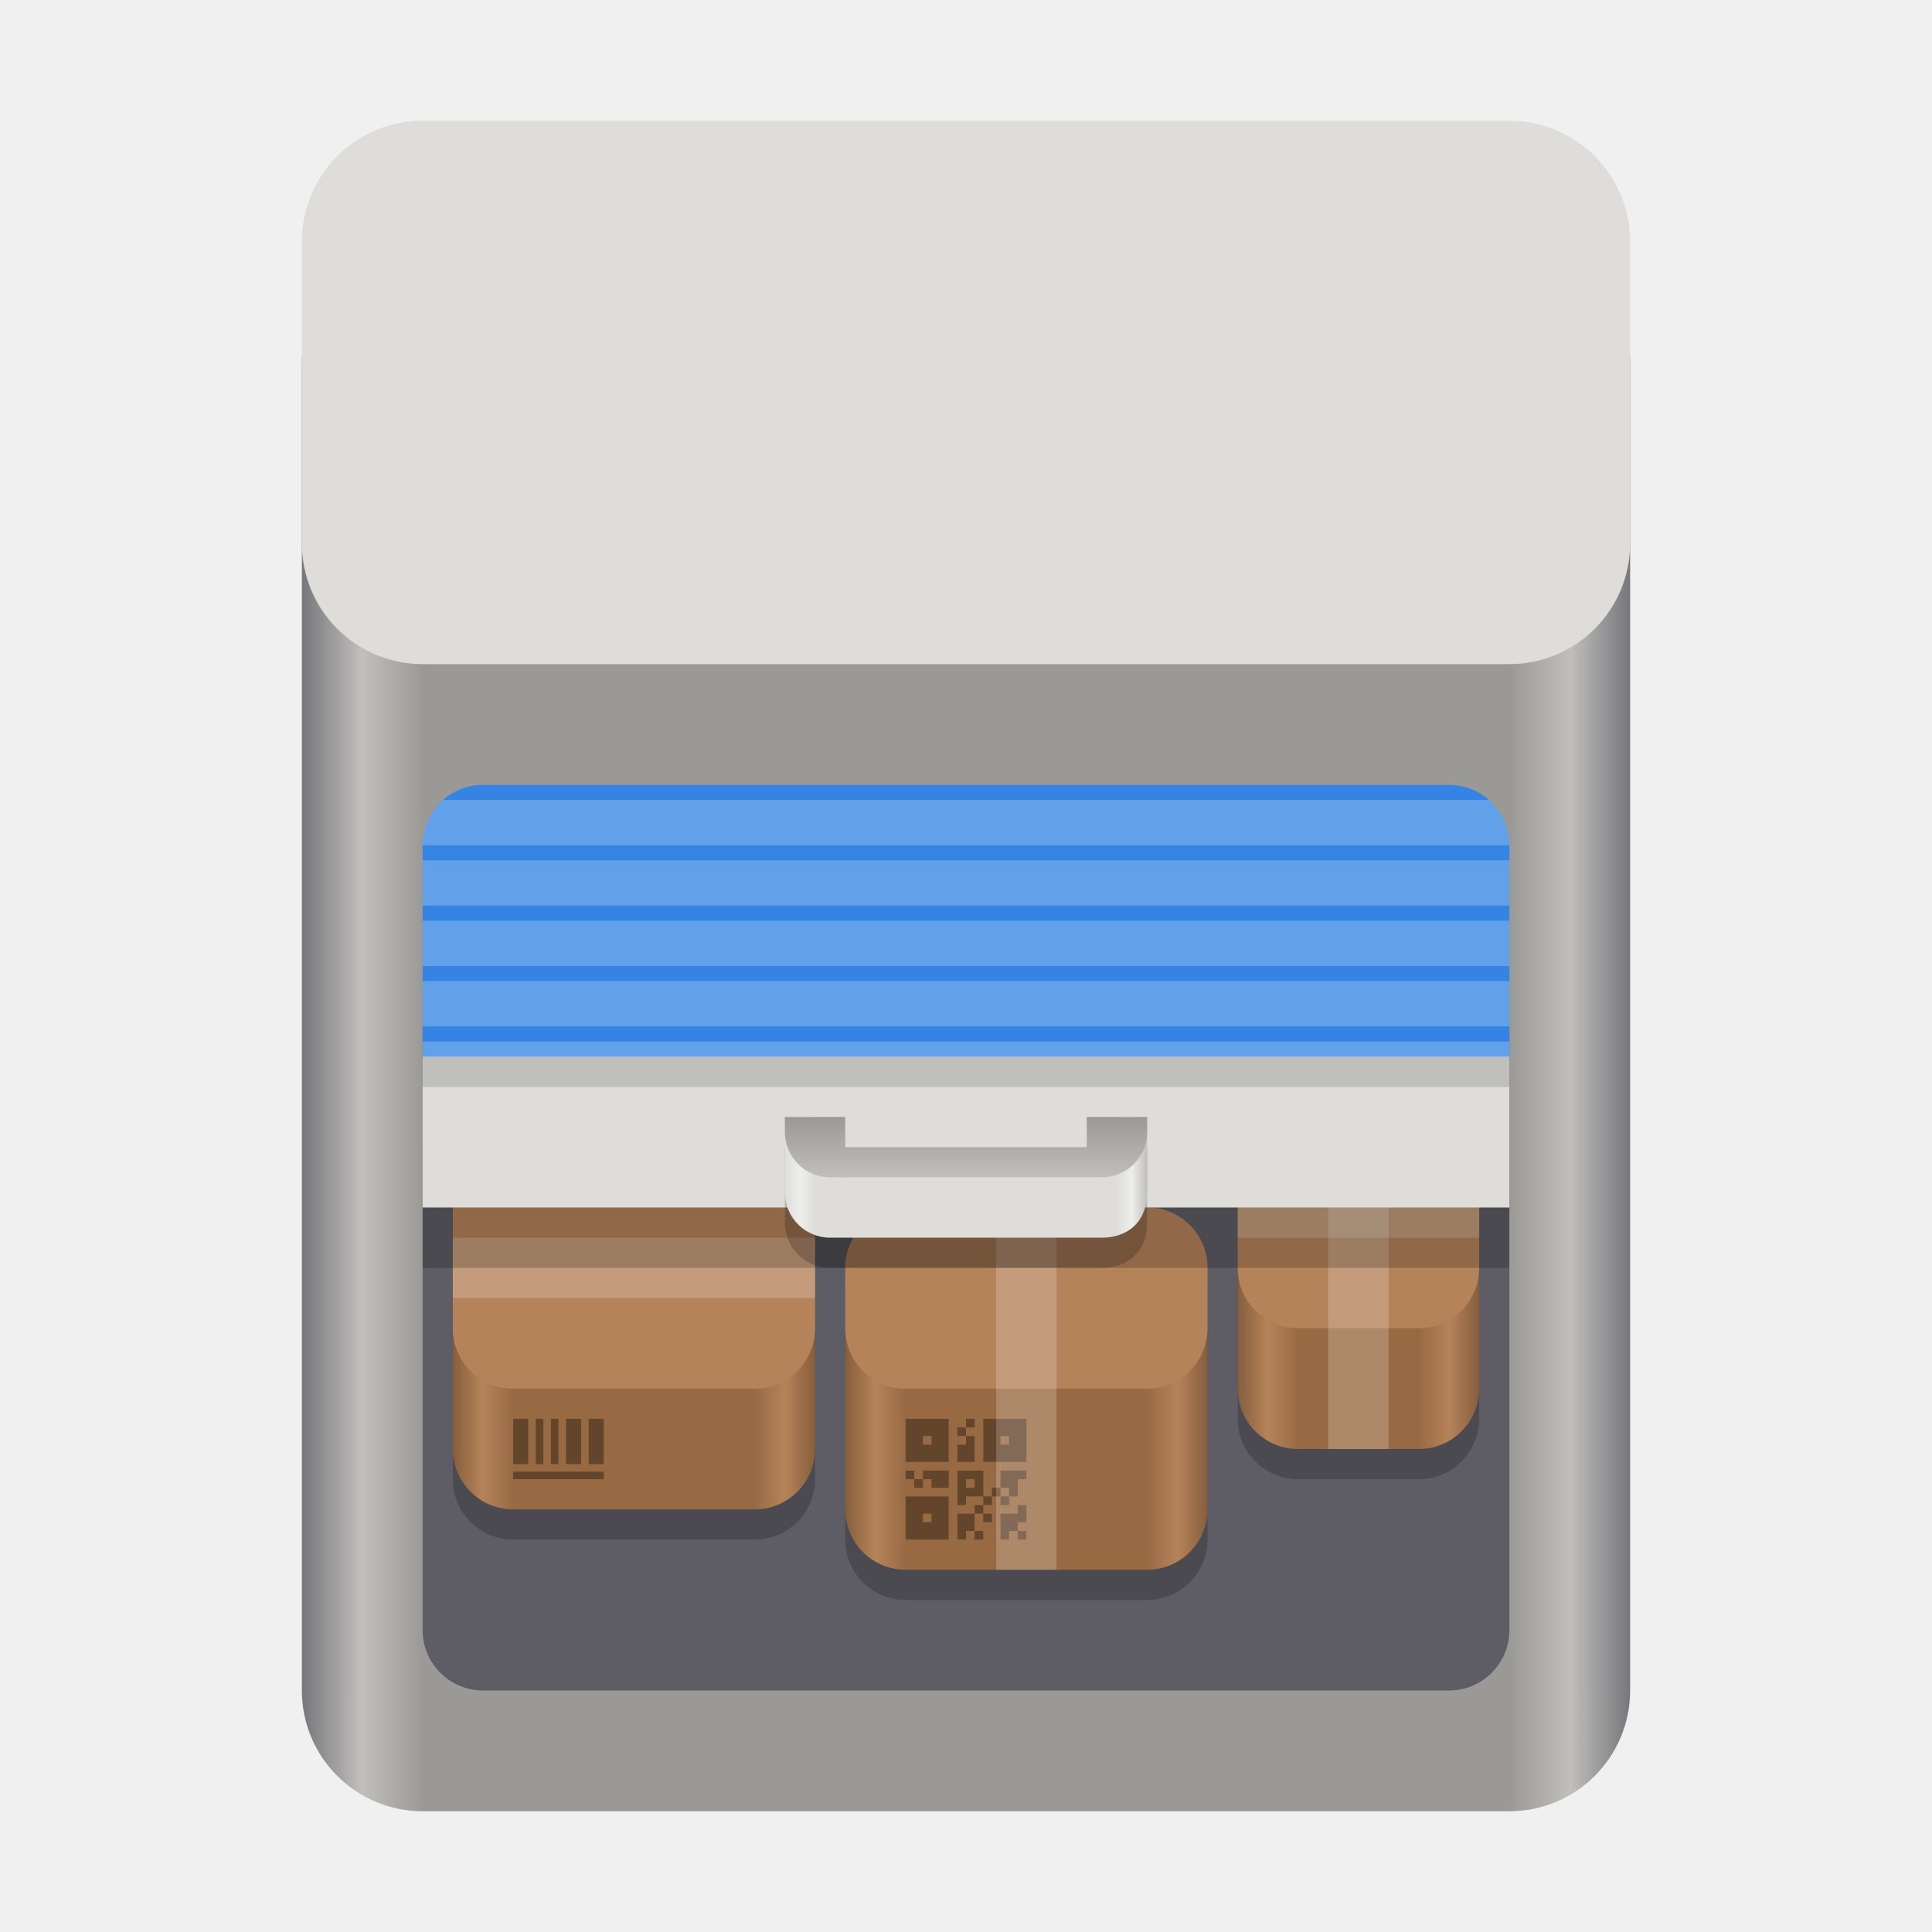
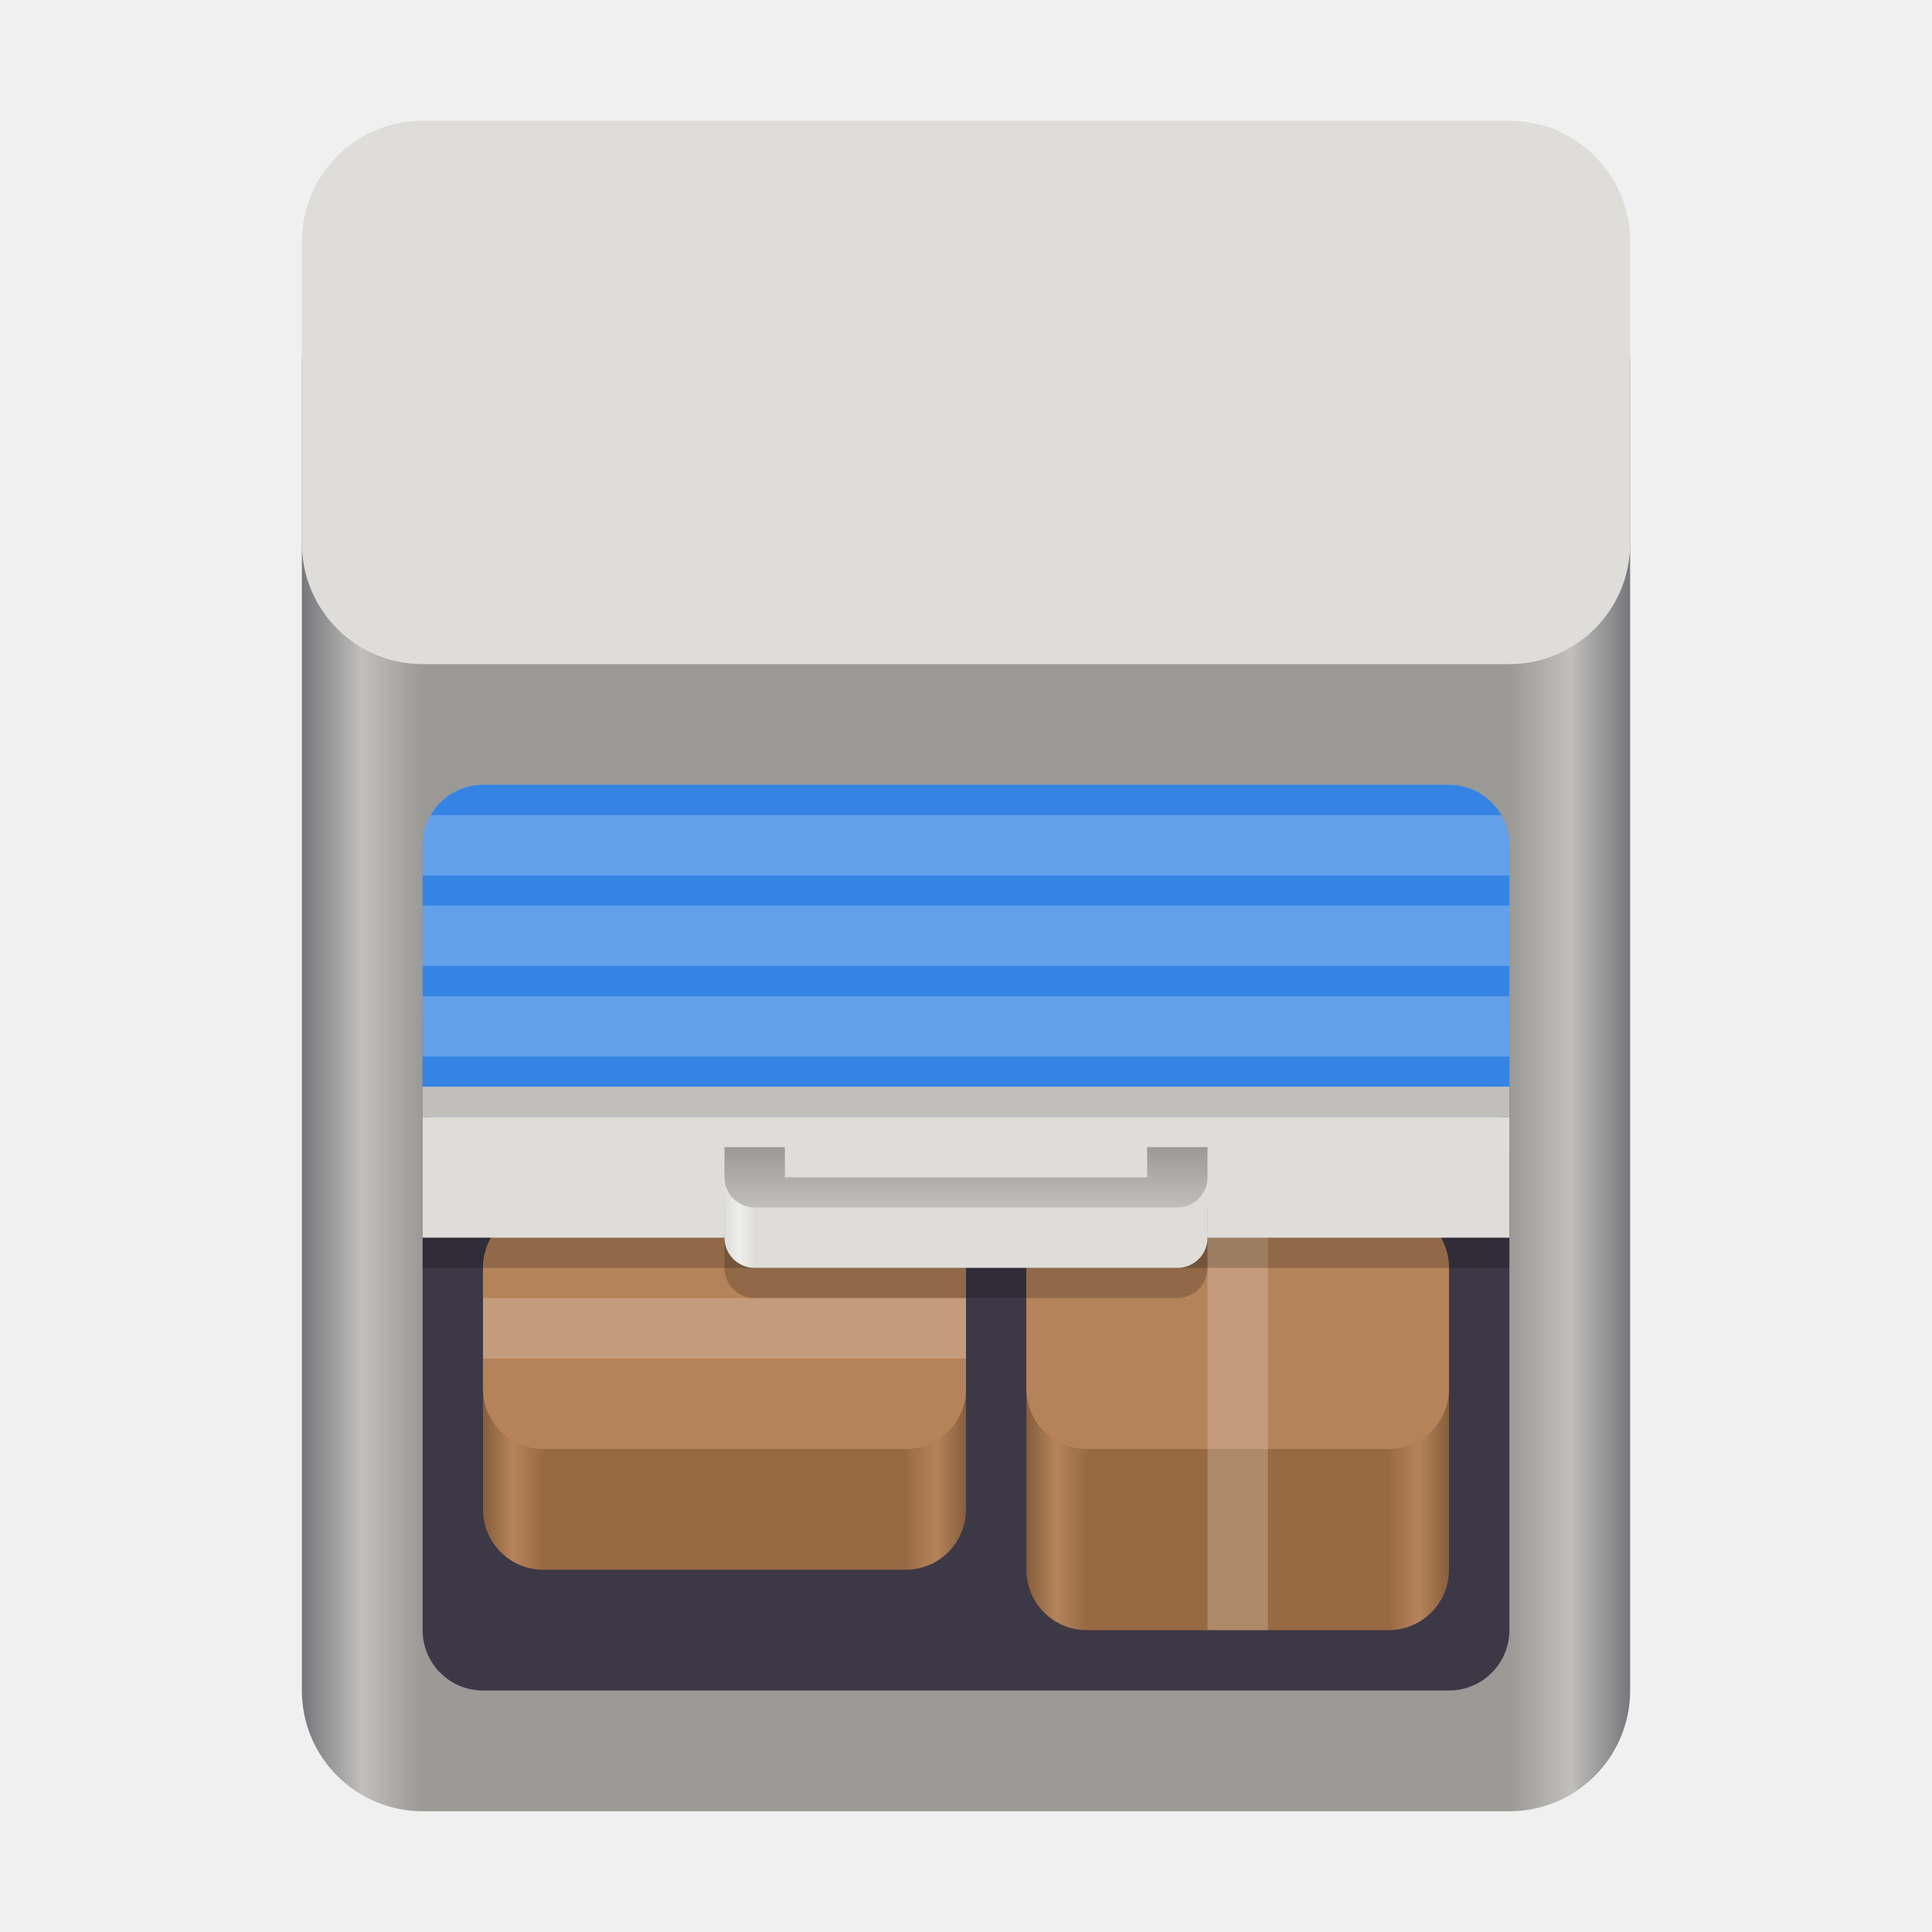
- <svg xmlns="http://www.w3.org/2000/svg" xmlns:xlink="http://www.w3.org/1999/xlink" height="128px" viewBox="0 0 128 128" width="128px">
+ <svg xmlns="http://www.w3.org/2000/svg" height="128px" viewBox="0 0 128 128" width="128px">
  <linearGradient id="a" gradientTransform="matrix(0.196428 0 0 0.342105 2.59702 273.7401)" gradientUnits="userSpaceOnUse" x1="88.597" x2="536.598" y1="-449.394" y2="-449.394">
    <stop offset="0" stop-color="#77767b" />
    <stop offset="0.045" stop-color="#c0bfbc" />
    <stop offset="0.091" stop-color="#9a9996" />
    <stop offset="0.909" stop-color="#9a9996" />
    <stop offset="0.955" stop-color="#c0bfbc" />
    <stop offset="1" stop-color="#77767b" />
  </linearGradient>
-   <linearGradient id="b" gradientUnits="userSpaceOnUse" x1="82" x2="98" y1="96" y2="96">
+   <linearGradient id="b" gradientUnits="userSpaceOnUse" x1="32" x2="64" y1="104" y2="104">
    <stop offset="0" stop-color="#865e3c" />
-     <stop offset="0.125" stop-color="#b5835a" />
-     <stop offset="0.25" stop-color="#986a44" />
-     <stop offset="0.75" stop-color="#986a44" />
-     <stop offset="0.875" stop-color="#b5835a" />
+     <stop offset="0.062" stop-color="#b5835a" />
+     <stop offset="0.125" stop-color="#986a44" />
+     <stop offset="0.875" stop-color="#986a44" />
+     <stop offset="0.938" stop-color="#b5835a" />
    <stop offset="1" stop-color="#865e3c" />
  </linearGradient>
  <filter id="c" height="100%" width="100%" x="0%" y="0%">
    <feColorMatrix in="SourceGraphic" type="matrix" values="0 0 0 0 1 0 0 0 0 1 0 0 0 0 1 0 0 0 1 0" />
  </filter>
  <mask id="d">
    <g filter="url(#c)">
      <rect fill-opacity="0.2" height="128" width="128" />
    </g>
  </mask>
  <clipPath id="e">
    <rect height="152" width="192" />
  </clipPath>
-   <mask id="f">
+   <linearGradient id="f" gradientUnits="userSpaceOnUse" x1="68" x2="96" y1="108" y2="108">
+     <stop offset="0" stop-color="#865e3c" />
+     <stop offset="0.071" stop-color="#b5835a" />
+     <stop offset="0.143" stop-color="#986a44" />
+     <stop offset="0.857" stop-color="#986a44" />
+     <stop offset="0.929" stop-color="#b5835a" />
+     <stop offset="1" stop-color="#865e3c" />
+   </linearGradient>
+   <mask id="g">
    <g filter="url(#c)">
      <rect fill-opacity="0.2" height="128" width="128" />
    </g>
  </mask>
-   <clipPath id="g">
+   <clipPath id="h">
    <rect height="152" width="192" />
  </clipPath>
-   <linearGradient id="h" gradientUnits="userSpaceOnUse">
-     <stop offset="0" stop-color="#865e3c" />
-     <stop offset="0.083" stop-color="#b5835a" />
-     <stop offset="0.167" stop-color="#986a44" />
-     <stop offset="0.833" stop-color="#986a44" />
-     <stop offset="0.917" stop-color="#b5835a" />
-     <stop offset="1" stop-color="#865e3c" />
-   </linearGradient>
-   <linearGradient id="i" x1="56" x2="80" xlink:href="#h" y1="104" y2="104" />
-   <mask id="j">
-     <g filter="url(#c)">
-       <rect fill-opacity="0.2" height="128" width="128" />
-     </g>
-   </mask>
+   <clipPath id="i">
+     <path d="m 28 52 h 72 v 2 h -72 z m 0 0" />
+   </clipPath>
+   <clipPath id="j">
+     <path d="m 32 52 h 64 c 2.211 0 4 1.789 4 4 v 16 c 0 2.211 -1.789 4 -4 4 h -64 c -2.211 0 -4 -1.789 -4 -4 v -16 c 0 -2.211 1.789 -4 4 -4 z m 0 0" />
+   </clipPath>
  <clipPath id="k">
-     <rect height="152" width="192" />
+     <path d="m 28 58 h 72 v 2 h -72 z m 0 0" />
  </clipPath>
-   <linearGradient id="l" x1="30" x2="54" xlink:href="#h" y1="100" y2="100" />
-   <mask id="m">
-     <g filter="url(#c)">
-       <rect fill-opacity="0.2" height="128" width="128" />
-     </g>
-   </mask>
+   <clipPath id="l">
+     <path d="m 32 52 h 64 c 2.211 0 4 1.789 4 4 v 16 c 0 2.211 -1.789 4 -4 4 h -64 c -2.211 0 -4 -1.789 -4 -4 v -16 c 0 -2.211 1.789 -4 4 -4 z m 0 0" />
+   </clipPath>
+   <clipPath id="m">
+     <path d="m 28 64 h 72 v 2 h -72 z m 0 0" />
+   </clipPath>
  <clipPath id="n">
-     <rect height="152" width="192" />
+     <path d="m 32 52 h 64 c 2.211 0 4 1.789 4 4 v 16 c 0 2.211 -1.789 4 -4 4 h -64 c -2.211 0 -4 -1.789 -4 -4 v -16 c 0 -2.211 1.789 -4 4 -4 z m 0 0" />
  </clipPath>
  <clipPath id="o">
-     <path d="m 28 52 h 72 v 1 h -72 z m 0 0" />
+     <path d="m 28 70 h 72 v 2 h -72 z m 0 0" />
  </clipPath>
  <clipPath id="p">
    <path d="m 32 52 h 64 c 2.211 0 4 1.789 4 4 v 16 c 0 2.211 -1.789 4 -4 4 h -64 c -2.211 0 -4 -1.789 -4 -4 v -16 c 0 -2.211 1.789 -4 4 -4 z m 0 0" />
  </clipPath>
  <clipPath id="q">
-     <path d="m 28 56 h 72 v 1 h -72 z m 0 0" />
+     <path d="m 48 78 h 4 v 2 h -4 z m 0 2 h 32 v 6 h -32 z m 0 0" />
  </clipPath>
  <clipPath id="r">
-     <path d="m 32 52 h 64 c 2.211 0 4 1.789 4 4 v 16 c 0 2.211 -1.789 4 -4 4 h -64 c -2.211 0 -4 -1.789 -4 -4 v -16 c 0 -2.211 1.789 -4 4 -4 z m 0 0" />
+     <path d="m 48 76 h 4 v 2 h -4 z m 0 2 h 32 v 6 h -32 z m 0 0" />
  </clipPath>
-   <clipPath id="s">
-     <path d="m 28 60 h 72 v 1 h -72 z m 0 0" />
-   </clipPath>
-   <clipPath id="t">
-     <path d="m 32 52 h 64 c 2.211 0 4 1.789 4 4 v 16 c 0 2.211 -1.789 4 -4 4 h -64 c -2.211 0 -4 -1.789 -4 -4 v -16 c 0 -2.211 1.789 -4 4 -4 z m 0 0" />
-   </clipPath>
-   <clipPath id="u">
-     <path d="m 28 64 h 72 v 1 h -72 z m 0 0" />
-   </clipPath>
-   <clipPath id="v">
-     <path d="m 32 52 h 64 c 2.211 0 4 1.789 4 4 v 16 c 0 2.211 -1.789 4 -4 4 h -64 c -2.211 0 -4 -1.789 -4 -4 v -16 c 0 -2.211 1.789 -4 4 -4 z m 0 0" />
-   </clipPath>
-   <clipPath id="w">
-     <path d="m 28 68 h 72 v 1 h -72 z m 0 0" />
-   </clipPath>
-   <clipPath id="x">
-     <path d="m 32 52 h 64 c 2.211 0 4 1.789 4 4 v 16 c 0 2.211 -1.789 4 -4 4 h -64 c -2.211 0 -4 -1.789 -4 -4 v -16 c 0 -2.211 1.789 -4 4 -4 z m 0 0" />
-   </clipPath>
-   <linearGradient id="y" gradientTransform="matrix(1 0 0 -1 1.999701 300)" gradientUnits="userSpaceOnUse" x1="50" x2="74" y1="226" y2="226">
+   <linearGradient id="s" gradientUnits="userSpaceOnUse" x1="48" x2="88" y1="84" y2="84">
    <stop offset="0" stop-color="#deddda" />
-     <stop offset="0.042" stop-color="#eeeeec" />
-     <stop offset="0.083" stop-color="#deddda" />
-     <stop offset="0.917" stop-color="#deddda" />
-     <stop offset="0.958" stop-color="#eeeeec" />
+     <stop offset="0.025" stop-color="#eeeeec" />
+     <stop offset="0.05" stop-color="#deddda" />
+     <stop offset="0.95" stop-color="#deddda" />
+     <stop offset="0.975" stop-color="#eeeeec" />
    <stop offset="1" stop-color="#c0bfbc" />
  </linearGradient>
-   <linearGradient id="z" gradientTransform="matrix(1 0 0 -1 -0.000299 278)" gradientUnits="userSpaceOnUse" x1="64" x2="64" y1="204" y2="200">
+   <linearGradient id="t" gradientUnits="userSpaceOnUse" x1="64" x2="64" y1="76" y2="80">
    <stop offset="0" stop-color="#9a9996" />
    <stop offset="1" stop-color="#c0bfbc" />
  </linearGradient>
  <path d="m 28 16 h 72 c 4.418 0 8 3.582 8 8 v 88 c 0 4.418 -3.582 8 -8 8 h -72 c -4.418 0 -8 -3.582 -8 -8 v -88 c 0 -4.418 3.582 -8 8 -8 z m 0 0" fill="url(#a)" />
  <path d="m 28 8 h 72 c 4.418 0 8 3.582 8 8 v 20 c 0 4.418 -3.582 8 -8 8 h -72 c -4.418 0 -8 -3.582 -8 -8 v -20 c 0 -4.418 3.582 -8 8 -8 z m 0 0" fill="#deddda" />
-   <path d="m 32 64 h 64 c 2.211 0 4 1.789 4 4 v 40 c 0 2.211 -1.789 4 -4 4 h -64 c -2.211 0 -4 -1.789 -4 -4 v -40 c 0 -2.211 1.789 -4 4 -4 z m 0 0" fill="#5e5c64" />
-   <path d="m 86 74 h 8 c 2.211 0 4 1.789 4 4 v 16 c 0 2.211 -1.789 4 -4 4 h -8 c -2.211 0 -4 -1.789 -4 -4 v -16 c 0 -2.211 1.789 -4 4 -4 z m 0 0" fill-opacity="0.2" />
-   <path d="m 34 78 h 16 c 2.211 0 4 1.789 4 4 v 16 c 0 2.211 -1.789 4 -4 4 h -16 c -2.211 0 -4 -1.789 -4 -4 v -16 c 0 -2.211 1.789 -4 4 -4 z m 0 0" fill-opacity="0.2" />
-   <path d="m 60 82 h 16 c 2.211 0 4 1.789 4 4 v 16 c 0 2.211 -1.789 4 -4 4 h -16 c -2.211 0 -4 -1.789 -4 -4 v -16 c 0 -2.211 1.789 -4 4 -4 z m 0 0" fill-opacity="0.2" />
-   <path d="m 86 72 h 8 c 2.211 0 4 1.789 4 4 v 16 c 0 2.211 -1.789 4 -4 4 h -8 c -2.211 0 -4 -1.789 -4 -4 v -16 c 0 -2.211 1.789 -4 4 -4 z m 0 0" fill="url(#b)" />
-   <path d="m 86 72 h 8 c 2.211 0 4 1.789 4 4 v 8 c 0 2.211 -1.789 4 -4 4 h -8 c -2.211 0 -4 -1.789 -4 -4 v -8 c 0 -2.211 1.789 -4 4 -4 z m 0 0" fill="#b5835a" />
+   <path d="m 32 64 h 64 c 2.211 0 4 1.789 4 4 v 40 c 0 2.211 -1.789 4 -4 4 h -64 c -2.211 0 -4 -1.789 -4 -4 v -40 c 0 -2.211 1.789 -4 4 -4 z m 0 0" fill="#3d3846" />
+   <path d="m 36 80 h 24 c 2.211 0 4 1.789 4 4 v 16 c 0 2.211 -1.789 4 -4 4 h -24 c -2.211 0 -4 -1.789 -4 -4 v -16 c 0 -2.211 1.789 -4 4 -4 z m 0 0" fill="url(#b)" />
+   <path d="m 36 80 h 24 c 2.211 0 4 1.789 4 4 v 8 c 0 2.211 -1.789 4 -4 4 h -24 c -2.211 0 -4 -1.789 -4 -4 v -8 c 0 -2.211 1.789 -4 4 -4 z m 0 0" fill="#b5835a" />
  <g clip-path="url(#e)" mask="url(#d)" transform="matrix(1 0 0 1 -8 -16)">
-     <path d="m 100 88 v 24 h -4 v -24 z m 0 0" fill="#ffffff" />
+     <path d="m 40 102 h 32 v 4 h -32 z m 0 0" fill="#ffffff" />
  </g>
-   <g clip-path="url(#g)" mask="url(#f)" transform="matrix(1 0 0 1 -8 -16)">
-     <path d="m 90 94 h 16 v 4 h -16 z m 0 0" fill="#ffffff" />
-   </g>
-   <path d="m 60 80 h 16 c 2.211 0 4 1.789 4 4 v 16 c 0 2.211 -1.789 4 -4 4 h -16 c -2.211 0 -4 -1.789 -4 -4 v -16 c 0 -2.211 1.789 -4 4 -4 z m 0 0" fill="url(#i)" />
-   <path d="m 60 80 h 16 c 2.211 0 4 1.789 4 4 v 4 c 0 2.211 -1.789 4 -4 4 h -16 c -2.211 0 -4 -1.789 -4 -4 v -4 c 0 -2.211 1.789 -4 4 -4 z m 0 0" fill="#b5835a" />
-   <path d="m 60 94 v 2.855 h 2.855 v -2.855 z m 4 0 v 0.57 h 0.57 v -0.57 z m 0 0.57 h -0.57 v 0.574 h 0.57 z m 0 0.574 v 0.57 h -0.57 v 1.141 h 1.141 v -1.711 z m 1.145 -1.145 v 2.855 h 2.855 v -2.855 z m -4 1.145 h 0.57 v 0.57 h -0.57 z m 5.141 0 h 0.57 v 0.57 h -0.57 z m -6.285 2.285 v 0.57 h 0.57 v -0.57 z m 0.57 0.57 v 0.57 h 0.574 v -0.57 z m 0.574 0 h 0.57 v 0.57 h 1.141 v -1.141 h -1.711 z m 2.285 -0.57 v 2.285 h 0.57 v -0.57 h 1.145 v -1.715 z m 1.715 1.715 v 0.57 h 0.57 v -0.57 z m 0.57 0 h 0.57 v -0.574 h -0.57 z m 0.57 -0.574 h 0.57 v 0.574 h 0.574 v -1.145 h 0.57 v -0.57 h -1.715 z m 0.57 0.574 h -0.57 v 0.57 h 0.57 z m -1.711 0.57 h -0.574 v 0.57 h 0.574 z m 0 0.57 v 0.57 h 0.57 v -0.57 z m -0.574 0 h -1.141 v 1.715 h 0.57 v -0.57 h 0.57 z m 0 1.145 v 0.57 h 0.574 v -0.57 z m -0.57 -3.43 h 0.57 v 0.57 h -0.57 z m -4 1.145 v 2.855 h 2.855 v -2.855 z m 7.43 0.57 v 0.57 h -1.145 v 1.715 h 0.57 v -0.57 h 0.574 v -0.574 h 0.57 v -1.141 z m 0 1.715 v 0.57 h 0.57 v -0.57 z m -6.285 -1.145 h 0.57 v 0.57 h -0.57 z m 0 0" fill="#63452c" />
-   <g clip-path="url(#k)" mask="url(#j)" transform="matrix(1 0 0 1 -8 -16)">
-     <path d="m 78 96 v 24 h -4 v -24 z m 0 0" fill="#ffffff" />
-   </g>
-   <path d="m 34 76 h 16 c 2.211 0 4 1.789 4 4 v 16 c 0 2.211 -1.789 4 -4 4 h -16 c -2.211 0 -4 -1.789 -4 -4 v -16 c 0 -2.211 1.789 -4 4 -4 z m 0 0" fill="url(#l)" />
-   <path d="m 34 76 h 16 c 2.211 0 4 1.789 4 4 v 8 c 0 2.211 -1.789 4 -4 4 h -16 c -2.211 0 -4 -1.789 -4 -4 v -8 c 0 -2.211 1.789 -4 4 -4 z m 0 0" fill="#b5835a" />
-   <g clip-path="url(#n)" mask="url(#m)" transform="matrix(1 0 0 1 -8 -16)">
-     <path d="m 38 98 h 24 v 4 h -24 z m 0 0" fill="#ffffff" />
+   <path d="m 72 80 h 20 c 2.211 0 4 1.789 4 4 v 20 c 0 2.211 -1.789 4 -4 4 h -20 c -2.211 0 -4 -1.789 -4 -4 v -20 c 0 -2.211 1.789 -4 4 -4 z m 0 0" fill="url(#f)" />
+   <path d="m 72 80 h 20 c 2.211 0 4 1.789 4 4 v 8 c 0 2.211 -1.789 4 -4 4 h -20 c -2.211 0 -4 -1.789 -4 -4 v -8 c 0 -2.211 1.789 -4 4 -4 z m 0 0" fill="#b5835a" />
+   <g clip-path="url(#h)" mask="url(#g)" transform="matrix(1 0 0 1 -8 -16)">
+     <path d="m 92 96 v 28 h -4 v -28 z m 0 0" fill="#ffffff" />
  </g>
  <path d="m 32 52 h 64 c 2.211 0 4 1.789 4 4 v 16 c 0 2.211 -1.789 4 -4 4 h -64 c -2.211 0 -4 -1.789 -4 -4 v -16 c 0 -2.211 1.789 -4 4 -4 z m 0 0" fill="#62a0ea" />
-   <path d="m 28 76 h 72 v 8 h -72 z m 0 0" fill-opacity="0.2" />
-   <path d="m 28 72 h 72 v 8 h -72 z m 0 0" fill="#deddda" />
+   <g clip-path="url(#i)">
+     <g clip-path="url(#j)">
+       <path d="m 28 52 h 72 v 2 h -72 z m 0 0" fill="#3584e4" />
+     </g>
+   </g>
+   <g clip-path="url(#k)">
+     <g clip-path="url(#l)">
+       <path d="m 28 58 h 72 v 2 h -72 z m 0 0" fill="#3584e4" />
+     </g>
+   </g>
+   <g clip-path="url(#m)">
+     <g clip-path="url(#n)">
+       <path d="m 28 64 h 72 v 2 h -72 z m 0 0" fill="#3584e4" />
+     </g>
+   </g>
  <g clip-path="url(#o)">
    <g clip-path="url(#p)">
-       <path d="m 28 52 h 72 v 1 h -72 z m 0 0" fill="#3584e4" />
+       <path d="m 28 70 h 72 v 2 h -72 z m 0 0" fill="#3584e4" />
    </g>
  </g>
+   <path d="m 28 76 h 72 v 8 h -72 z m 0 0" fill-opacity="0.2" />
+   <path d="m 28 74 h 72 v 8 h -72 z m 0 0" fill="#deddda" />
+   <path d="m 28 72 h 72 v 2 h -72 z m 0 0" fill="#c0bfbc" />
  <g clip-path="url(#q)">
-     <g clip-path="url(#r)">
-       <path d="m 28 56 h 72 v 1 h -72 z m 0 0" fill="#3584e4" />
-     </g>
+     <path d="m 50 78 h 28 c 1.109 0 2 0.891 2 2 v 4 c 0 1.109 -0.891 2 -2 2 h -28 c -1.109 0 -2 -0.891 -2 -2 v -4 c 0 -1.109 0.891 -2 2 -2 z m 0 0" fill-opacity="0.2" />
  </g>
-   <g clip-path="url(#s)">
-     <g clip-path="url(#t)">
-       <path d="m 28 60 h 72 v 1 h -72 z m 0 0" fill="#3584e4" />
-     </g>
+   <g clip-path="url(#r)">
+     <path d="m 50 76 h 28 c 1.109 0 2 0.891 2 2 v 4 c 0 1.109 -0.891 2 -2 2 h -28 c -1.109 0 -2 -0.891 -2 -2 v -4 c 0 -1.109 0.891 -2 2 -2 z m 0 0" fill="url(#s)" />
  </g>
-   <g clip-path="url(#u)">
-     <g clip-path="url(#v)">
-       <path d="m 28 64 h 72 v 1 h -72 z m 0 0" fill="#3584e4" />
-     </g>
-   </g>
-   <g clip-path="url(#w)">
-     <g clip-path="url(#x)">
-       <path d="m 28 68 h 72 v 1 h -72 z m 0 0" fill="#3584e4" />
-     </g>
-   </g>
-   <path d="m 55 84 h 18 c 1.66 0 3 -1 3 -3 v -5 h -3.969 l -0.031 4 h -16 l 0.031 -4 h -4.031 v 5 c 0 1.66 1.336 3 3 3 z m 0 0" fill-opacity="0.2" />
-   <path d="m 55 82 h 18 c 1.66 0 3 -1 3 -3 v -5 h -3.969 l -0.031 4 h -16 l 0.031 -4 h -4.031 v 5 c 0 1.66 1.336 3 3 3 z m 0 0" fill="url(#y)" />
-   <path d="m 55 78 c -1.664 0 -3 -1.34 -3 -3 v -1 h 4 v 2 h 16 v -2 h 4 v 1 c 0 1.66 -1.34 3 -3 3 z m 0 0" fill="url(#z)" />
-   <g fill="#63452c">
-     <path d="m 34 94 h 1 v 3 h -1 z m 0 0" />
-     <path d="m 35.5 94 h 0.5 v 3 h -0.5 z m 0 0" />
-     <path d="m 36.5 94 h 0.5 v 3 h -0.5 z m 0 0" />
-     <path d="m 37.5 94 h 1 v 3 h -1 z m 0 0" />
-     <path d="m 39 94 h 1 v 3 h -1 z m 0 0" />
-     <path d="m 34 97.5 h 6 v 0.5 h -6 z m 0 0" />
-   </g>
-   <path d="m 28 70 h 72 v 2 h -72 z m 0 0" fill="#c0bfbc" />
+   <path d="m 48 76 v 2 c 0 1.109 0.891 2 2 2 h 28 c 1.109 0 2 -0.891 2 -2 v -2 h -4 v 2 h -24 v -2 z m 0 0" fill="url(#t)" />
</svg>
